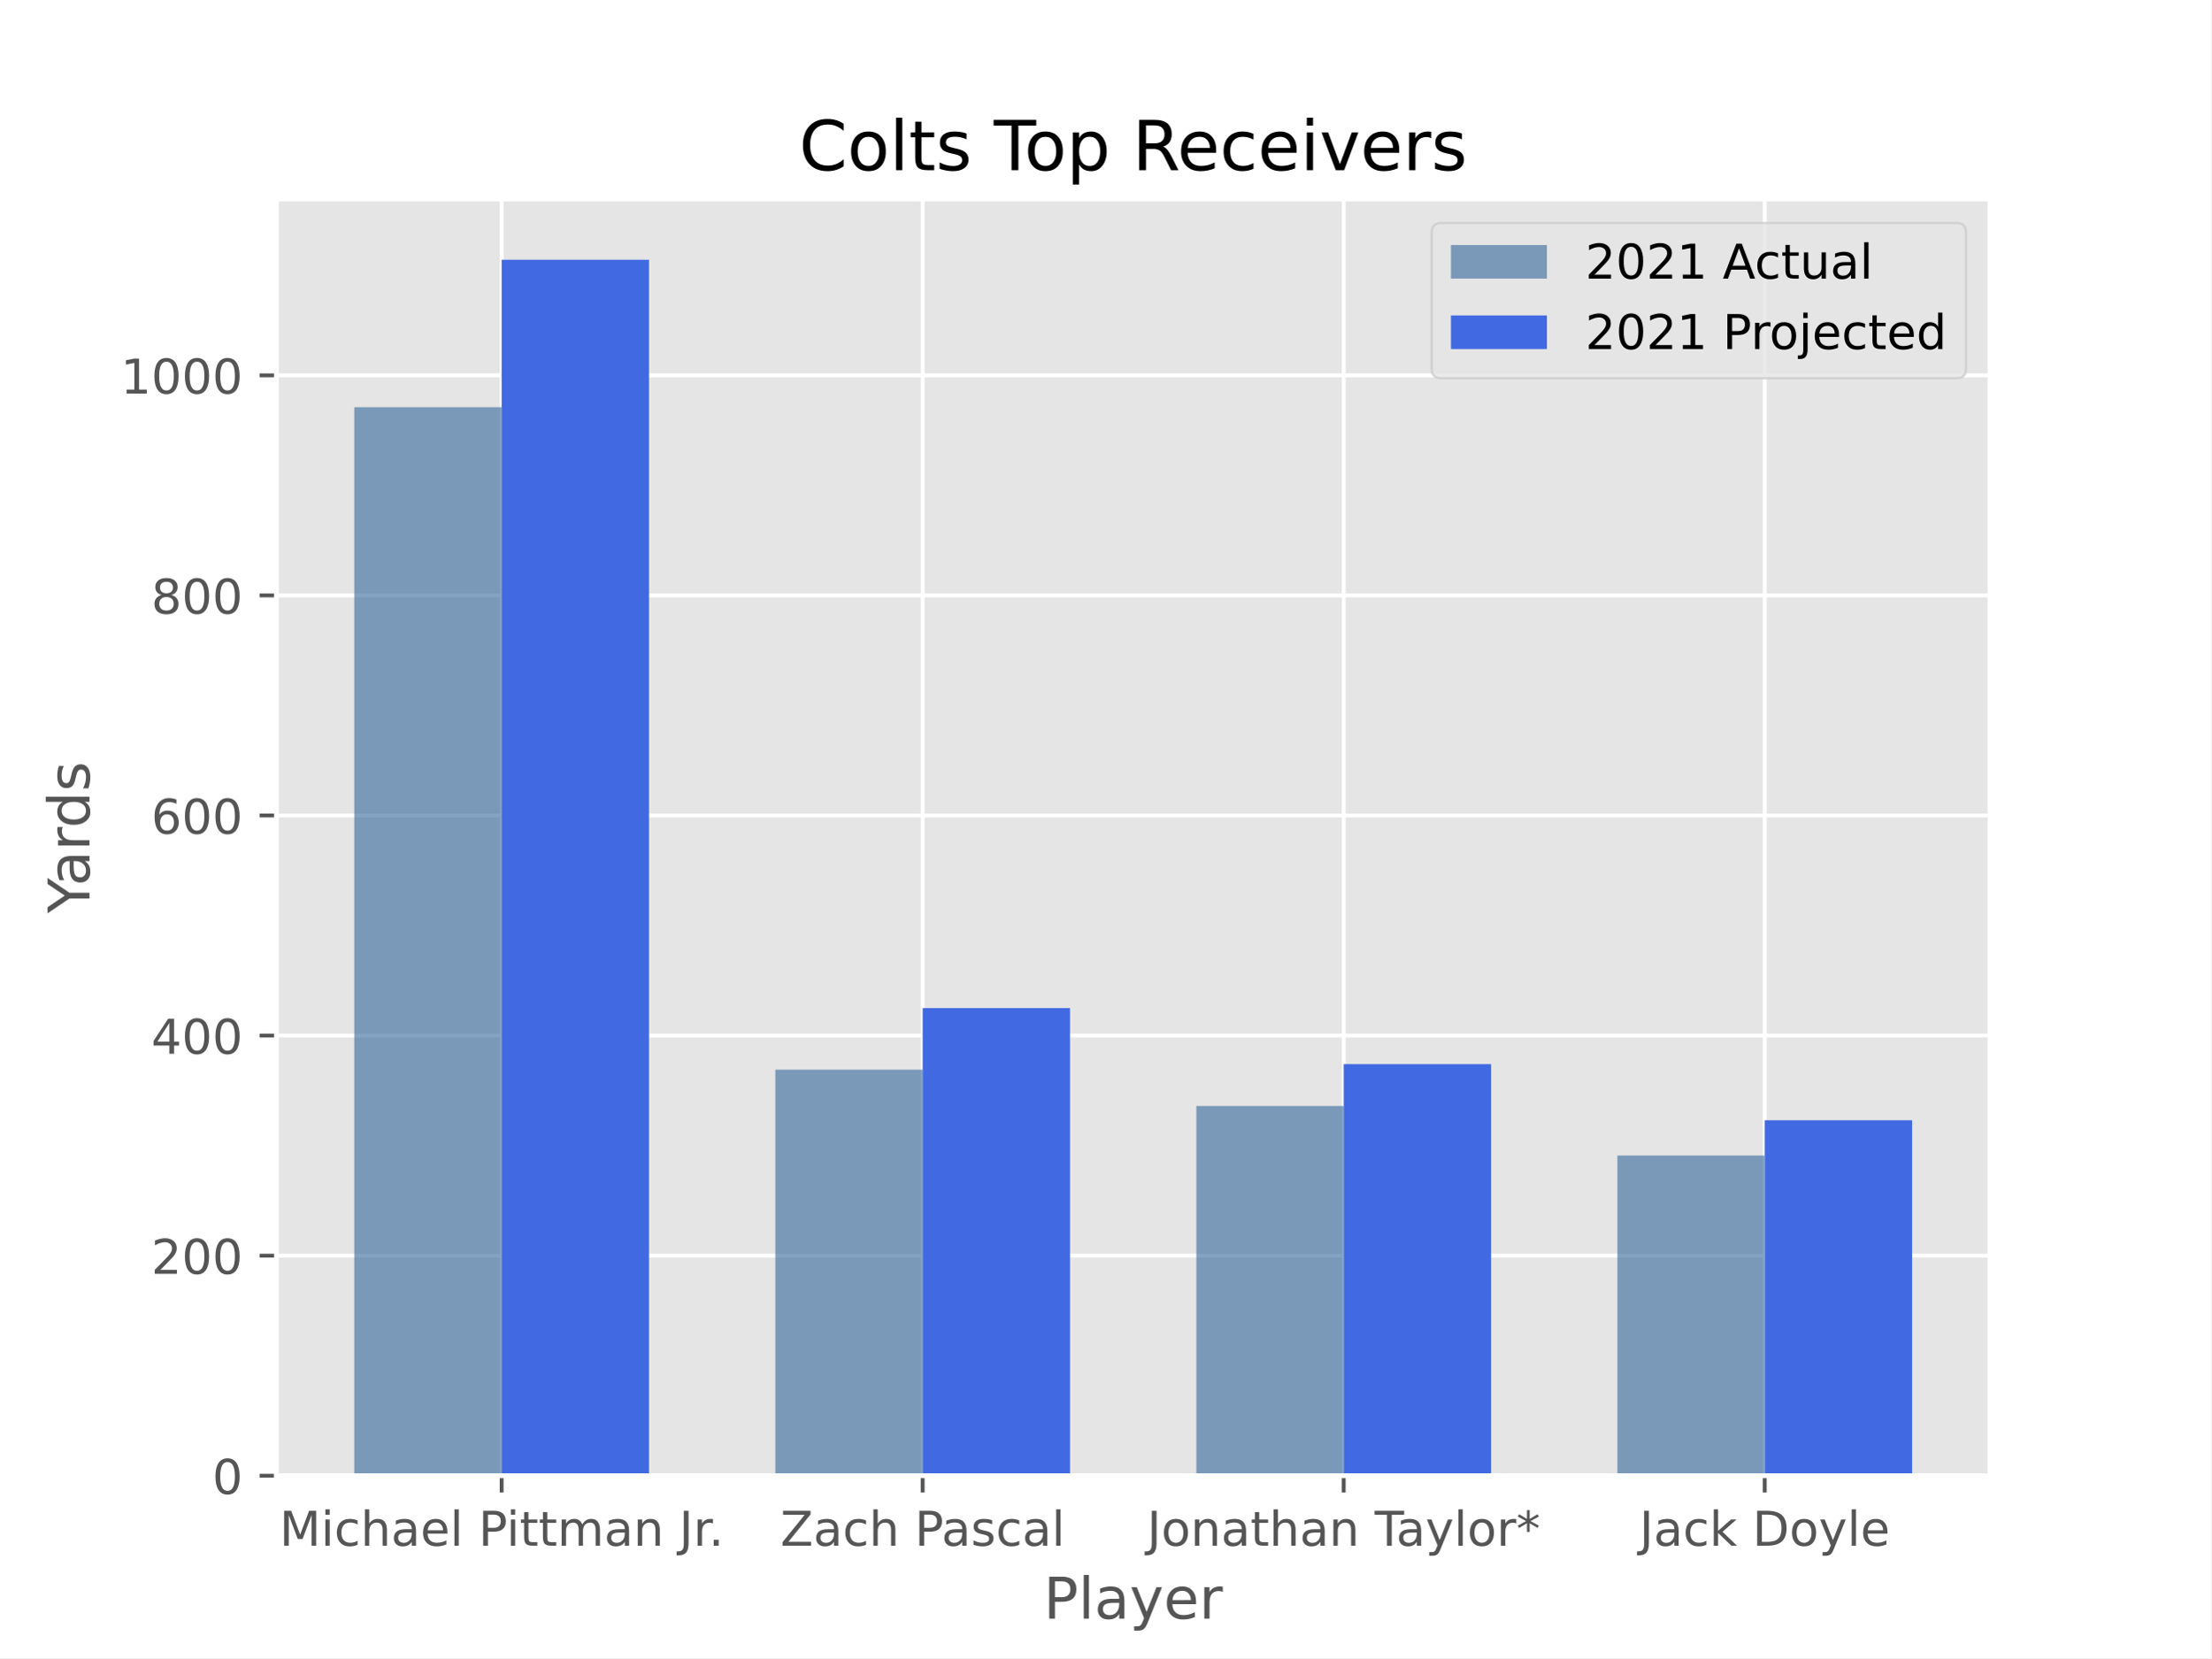
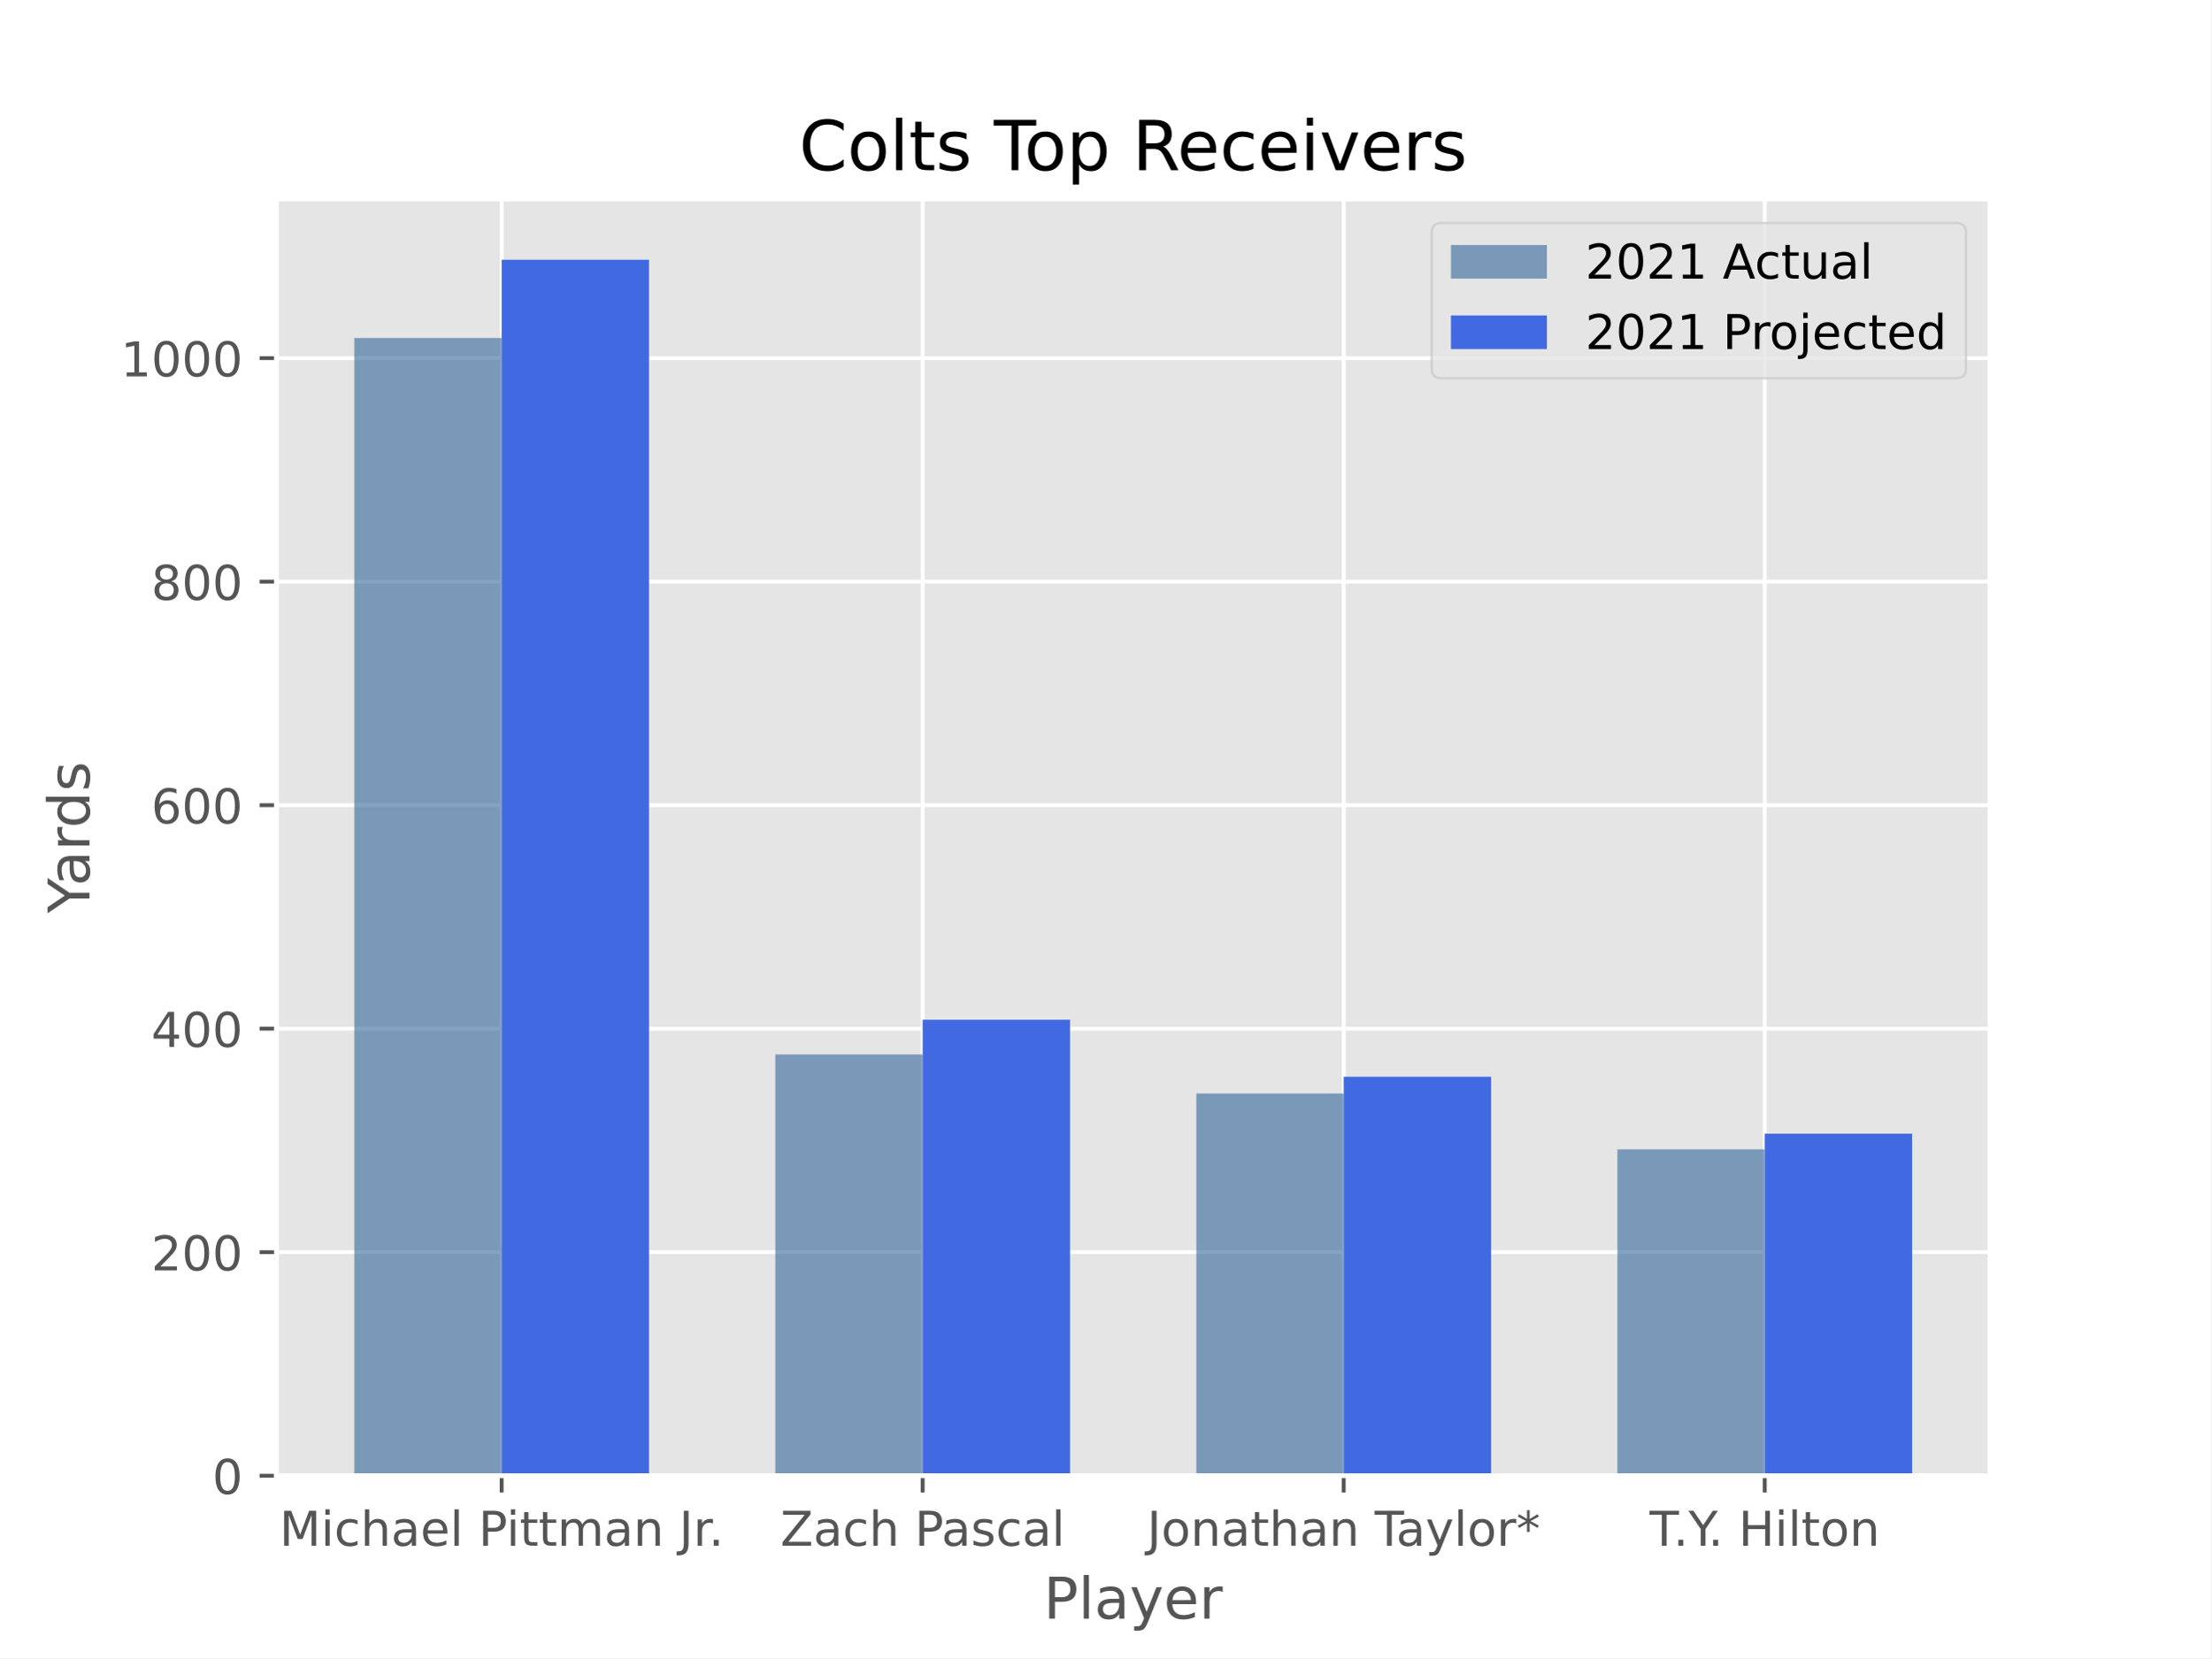
<svg xmlns="http://www.w3.org/2000/svg" xmlns:xlink="http://www.w3.org/1999/xlink" height="345.6pt" version="1.1" viewBox="0 0 460.8 345.6" width="460.8pt">
  <defs>
    <style type="text/css">*{stroke-linecap:butt;stroke-linejoin:round;}</style>
  </defs>
  <g id="figure_1">
    <g id="patch_1">
      <path d="M 0 345.6  L 460.8 345.6  L 460.8 0  L 0 0  z " style="fill:#ffffff;" />
    </g>
    <g id="axes_1">
      <g id="patch_2">
        <path d="M 57.6 307.584  L 414.72 307.584  L 414.72 41.472  L 57.6 41.472  z " style="fill:#e5e5e5;" />
      </g>
      <g id="matplotlib.axis_1">
        <g id="xtick_1">
          <g id="line2d_1">
-             <path clip-path="url(#pb7b825ac70)" d="M 104.543 307.584  L 104.543 41.472  " style="fill:none;stroke:#ffffff;stroke-linecap:square;stroke-width:0.8;" />
+             <path clip-path="url(#pa88e33c652)" d="M 104.543 307.584  L 104.543 41.472  " style="fill:none;stroke:#ffffff;stroke-linecap:square;stroke-width:0.8;" />
          </g>
          <g id="line2d_2">
            <defs>
-               <path d="M 0 0  L 0 3.5  " id="ma008ca0bcb" style="stroke:#555555;stroke-width:0.8;" />
+               <path d="M 0 0  L 0 3.5  " id="m8c61a215c5" style="stroke:#555555;stroke-width:0.8;" />
            </defs>
            <g>
-               <use style="fill:#555555;stroke:#555555;stroke-width:0.8;" x="104.543" xlink:href="#ma008ca0bcb" y="307.584" />
+               <use style="fill:#555555;stroke:#555555;stroke-width:0.8;" x="104.543" xlink:href="#m8c61a215c5" y="307.584" />
            </g>
          </g>
          <g id="text_1">
            <g style="fill:#555555;" transform="translate(58.23626 322.1824)scale(0.1 -0.1)">
              <defs>
                <path d="M 628 4666  L 1569 4666  L 2759 1491  L 3956 4666  L 4897 4666  L 4897 0  L 4281 0  L 4281 4097  L 3078 897  L 2444 897  L 1241 4097  L 1241 0  L 628 0  L 628 4666  z " id="DejaVuSans-4d" transform="scale(0.015625)" />
                <path d="M 603 3500  L 1178 3500  L 1178 0  L 603 0  L 603 3500  z M 603 4863  L 1178 4863  L 1178 4134  L 603 4134  L 603 4863  z " id="DejaVuSans-69" transform="scale(0.015625)" />
                <path d="M 3122 3366  L 3122 2828  Q 2878 2963 2633 3030  Q 2388 3097 2138 3097  Q 1578 3097 1268 2742  Q 959 2388 959 1747  Q 959 1106 1268 751  Q 1578 397 2138 397  Q 2388 397 2633 464  Q 2878 531 3122 666  L 3122 134  Q 2881 22 2623 -34  Q 2366 -91 2075 -91  Q 1284 -91 818 406  Q 353 903 353 1747  Q 353 2603 823 3093  Q 1294 3584 2113 3584  Q 2378 3584 2631 3529  Q 2884 3475 3122 3366  z " id="DejaVuSans-63" transform="scale(0.015625)" />
                <path d="M 3513 2113  L 3513 0  L 2938 0  L 2938 2094  Q 2938 2591 2744 2837  Q 2550 3084 2163 3084  Q 1697 3084 1428 2787  Q 1159 2491 1159 1978  L 1159 0  L 581 0  L 581 4863  L 1159 4863  L 1159 2956  Q 1366 3272 1645 3428  Q 1925 3584 2291 3584  Q 2894 3584 3203 3211  Q 3513 2838 3513 2113  z " id="DejaVuSans-68" transform="scale(0.015625)" />
                <path d="M 2194 1759  Q 1497 1759 1228 1600  Q 959 1441 959 1056  Q 959 750 1161 570  Q 1363 391 1709 391  Q 2188 391 2477 730  Q 2766 1069 2766 1631  L 2766 1759  L 2194 1759  z M 3341 1997  L 3341 0  L 2766 0  L 2766 531  Q 2569 213 2275 61  Q 1981 -91 1556 -91  Q 1019 -91 701 211  Q 384 513 384 1019  Q 384 1609 779 1909  Q 1175 2209 1959 2209  L 2766 2209  L 2766 2266  Q 2766 2663 2505 2880  Q 2244 3097 1772 3097  Q 1472 3097 1187 3025  Q 903 2953 641 2809  L 641 3341  Q 956 3463 1253 3523  Q 1550 3584 1831 3584  Q 2591 3584 2966 3190  Q 3341 2797 3341 1997  z " id="DejaVuSans-61" transform="scale(0.015625)" />
                <path d="M 3597 1894  L 3597 1613  L 953 1613  Q 991 1019 1311 708  Q 1631 397 2203 397  Q 2534 397 2845 478  Q 3156 559 3463 722  L 3463 178  Q 3153 47 2828 -22  Q 2503 -91 2169 -91  Q 1331 -91 842 396  Q 353 884 353 1716  Q 353 2575 817 3079  Q 1281 3584 2069 3584  Q 2775 3584 3186 3129  Q 3597 2675 3597 1894  z M 3022 2063  Q 3016 2534 2758 2815  Q 2500 3097 2075 3097  Q 1594 3097 1305 2825  Q 1016 2553 972 2059  L 3022 2063  z " id="DejaVuSans-65" transform="scale(0.015625)" />
                <path d="M 603 4863  L 1178 4863  L 1178 0  L 603 0  L 603 4863  z " id="DejaVuSans-6c" transform="scale(0.015625)" />
                <path id="DejaVuSans-20" transform="scale(0.015625)" />
                <path d="M 1259 4147  L 1259 2394  L 2053 2394  Q 2494 2394 2734 2622  Q 2975 2850 2975 3272  Q 2975 3691 2734 3919  Q 2494 4147 2053 4147  L 1259 4147  z M 628 4666  L 2053 4666  Q 2838 4666 3239 4311  Q 3641 3956 3641 3272  Q 3641 2581 3239 2228  Q 2838 1875 2053 1875  L 1259 1875  L 1259 0  L 628 0  L 628 4666  z " id="DejaVuSans-50" transform="scale(0.015625)" />
                <path d="M 1172 4494  L 1172 3500  L 2356 3500  L 2356 3053  L 1172 3053  L 1172 1153  Q 1172 725 1289 603  Q 1406 481 1766 481  L 2356 481  L 2356 0  L 1766 0  Q 1100 0 847 248  Q 594 497 594 1153  L 594 3053  L 172 3053  L 172 3500  L 594 3500  L 594 4494  L 1172 4494  z " id="DejaVuSans-74" transform="scale(0.015625)" />
                <path d="M 3328 2828  Q 3544 3216 3844 3400  Q 4144 3584 4550 3584  Q 5097 3584 5394 3201  Q 5691 2819 5691 2113  L 5691 0  L 5113 0  L 5113 2094  Q 5113 2597 4934 2840  Q 4756 3084 4391 3084  Q 3944 3084 3684 2787  Q 3425 2491 3425 1978  L 3425 0  L 2847 0  L 2847 2094  Q 2847 2600 2669 2842  Q 2491 3084 2119 3084  Q 1678 3084 1418 2786  Q 1159 2488 1159 1978  L 1159 0  L 581 0  L 581 3500  L 1159 3500  L 1159 2956  Q 1356 3278 1631 3431  Q 1906 3584 2284 3584  Q 2666 3584 2933 3390  Q 3200 3197 3328 2828  z " id="DejaVuSans-6d" transform="scale(0.015625)" />
                <path d="M 3513 2113  L 3513 0  L 2938 0  L 2938 2094  Q 2938 2591 2744 2837  Q 2550 3084 2163 3084  Q 1697 3084 1428 2787  Q 1159 2491 1159 1978  L 1159 0  L 581 0  L 581 3500  L 1159 3500  L 1159 2956  Q 1366 3272 1645 3428  Q 1925 3584 2291 3584  Q 2894 3584 3203 3211  Q 3513 2838 3513 2113  z " id="DejaVuSans-6e" transform="scale(0.015625)" />
                <path d="M 628 4666  L 1259 4666  L 1259 325  Q 1259 -519 939 -900  Q 619 -1281 -91 -1281  L -331 -1281  L -331 -750  L -134 -750  Q 284 -750 456 -515  Q 628 -281 628 325  L 628 4666  z " id="DejaVuSans-4a" transform="scale(0.015625)" />
                <path d="M 2631 2963  Q 2534 3019 2420 3045  Q 2306 3072 2169 3072  Q 1681 3072 1420 2755  Q 1159 2438 1159 1844  L 1159 0  L 581 0  L 581 3500  L 1159 3500  L 1159 2956  Q 1341 3275 1631 3429  Q 1922 3584 2338 3584  Q 2397 3584 2469 3576  Q 2541 3569 2628 3553  L 2631 2963  z " id="DejaVuSans-72" transform="scale(0.015625)" />
                <path d="M 684 794  L 1344 794  L 1344 0  L 684 0  L 684 794  z " id="DejaVuSans-2e" transform="scale(0.015625)" />
              </defs>
              <use xlink:href="#DejaVuSans-4d" />
              <use x="86.279" xlink:href="#DejaVuSans-69" />
              <use x="114.062" xlink:href="#DejaVuSans-63" />
              <use x="169.043" xlink:href="#DejaVuSans-68" />
              <use x="232.422" xlink:href="#DejaVuSans-61" />
              <use x="293.701" xlink:href="#DejaVuSans-65" />
              <use x="355.225" xlink:href="#DejaVuSans-6c" />
              <use x="383.008" xlink:href="#DejaVuSans-20" />
              <use x="414.795" xlink:href="#DejaVuSans-50" />
              <use x="472.848" xlink:href="#DejaVuSans-69" />
              <use x="500.631" xlink:href="#DejaVuSans-74" />
              <use x="539.84" xlink:href="#DejaVuSans-74" />
              <use x="579.049" xlink:href="#DejaVuSans-6d" />
              <use x="676.461" xlink:href="#DejaVuSans-61" />
              <use x="737.74" xlink:href="#DejaVuSans-6e" />
              <use x="801.119" xlink:href="#DejaVuSans-20" />
              <use x="832.906" xlink:href="#DejaVuSans-4a" />
              <use x="862.398" xlink:href="#DejaVuSans-72" />
              <use x="894.387" xlink:href="#DejaVuSans-2e" />
            </g>
          </g>
        </g>
        <g id="xtick_2">
          <g id="line2d_3">
-             <path clip-path="url(#pb7b825ac70)" d="M 192.288 307.584  L 192.288 41.472  " style="fill:none;stroke:#ffffff;stroke-linecap:square;stroke-width:0.8;" />
+             <path clip-path="url(#pa88e33c652)" d="M 192.288 307.584  L 192.288 41.472  " style="fill:none;stroke:#ffffff;stroke-linecap:square;stroke-width:0.8;" />
          </g>
          <g id="line2d_4">
            <g>
-               <use style="fill:#555555;stroke:#555555;stroke-width:0.8;" x="192.288" xlink:href="#ma008ca0bcb" y="307.584" />
+               <use style="fill:#555555;stroke:#555555;stroke-width:0.8;" x="192.288" xlink:href="#m8c61a215c5" y="307.584" />
            </g>
          </g>
          <g id="text_2">
            <g style="fill:#555555;" transform="translate(162.6307 322.1824)scale(0.1 -0.1)">
              <defs>
                <path d="M 359 4666  L 4025 4666  L 4025 4184  L 1075 531  L 4097 531  L 4097 0  L 288 0  L 288 481  L 3238 4134  L 359 4134  L 359 4666  z " id="DejaVuSans-5a" transform="scale(0.015625)" />
                <path d="M 2834 3397  L 2834 2853  Q 2591 2978 2328 3040  Q 2066 3103 1784 3103  Q 1356 3103 1142 2972  Q 928 2841 928 2578  Q 928 2378 1081 2264  Q 1234 2150 1697 2047  L 1894 2003  Q 2506 1872 2764 1633  Q 3022 1394 3022 966  Q 3022 478 2636 193  Q 2250 -91 1575 -91  Q 1294 -91 989 -36  Q 684 19 347 128  L 347 722  Q 666 556 975 473  Q 1284 391 1588 391  Q 1994 391 2212 530  Q 2431 669 2431 922  Q 2431 1156 2273 1281  Q 2116 1406 1581 1522  L 1381 1569  Q 847 1681 609 1914  Q 372 2147 372 2553  Q 372 3047 722 3315  Q 1072 3584 1716 3584  Q 2034 3584 2315 3537  Q 2597 3491 2834 3397  z " id="DejaVuSans-73" transform="scale(0.015625)" />
              </defs>
              <use xlink:href="#DejaVuSans-5a" />
              <use x="68.506" xlink:href="#DejaVuSans-61" />
              <use x="129.785" xlink:href="#DejaVuSans-63" />
              <use x="184.766" xlink:href="#DejaVuSans-68" />
              <use x="248.145" xlink:href="#DejaVuSans-20" />
              <use x="279.932" xlink:href="#DejaVuSans-50" />
              <use x="335.734" xlink:href="#DejaVuSans-61" />
              <use x="397.014" xlink:href="#DejaVuSans-73" />
              <use x="449.113" xlink:href="#DejaVuSans-63" />
              <use x="504.094" xlink:href="#DejaVuSans-61" />
              <use x="565.373" xlink:href="#DejaVuSans-6c" />
            </g>
          </g>
        </g>
        <g id="xtick_3">
          <g id="line2d_5">
-             <path clip-path="url(#pb7b825ac70)" d="M 280.032 307.584  L 280.032 41.472  " style="fill:none;stroke:#ffffff;stroke-linecap:square;stroke-width:0.8;" />
+             <path clip-path="url(#pa88e33c652)" d="M 280.032 307.584  L 280.032 41.472  " style="fill:none;stroke:#ffffff;stroke-linecap:square;stroke-width:0.8;" />
          </g>
          <g id="line2d_6">
            <g>
-               <use style="fill:#555555;stroke:#555555;stroke-width:0.8;" x="280.032" xlink:href="#ma008ca0bcb" y="307.584" />
+               <use style="fill:#555555;stroke:#555555;stroke-width:0.8;" x="280.032" xlink:href="#m8c61a215c5" y="307.584" />
            </g>
          </g>
          <g id="text_3">
            <g style="fill:#555555;" transform="translate(239.058 322.1824)scale(0.1 -0.1)">
              <defs>
                <path d="M 1959 3097  Q 1497 3097 1228 2736  Q 959 2375 959 1747  Q 959 1119 1226 758  Q 1494 397 1959 397  Q 2419 397 2687 759  Q 2956 1122 2956 1747  Q 2956 2369 2687 2733  Q 2419 3097 1959 3097  z M 1959 3584  Q 2709 3584 3137 3096  Q 3566 2609 3566 1747  Q 3566 888 3137 398  Q 2709 -91 1959 -91  Q 1206 -91 779 398  Q 353 888 353 1747  Q 353 2609 779 3096  Q 1206 3584 1959 3584  z " id="DejaVuSans-6f" transform="scale(0.015625)" />
                <path d="M -19 4666  L 3928 4666  L 3928 4134  L 2272 4134  L 2272 0  L 1638 0  L 1638 4134  L -19 4134  L -19 4666  z " id="DejaVuSans-54" transform="scale(0.015625)" />
                <path d="M 2059 -325  Q 1816 -950 1584 -1140  Q 1353 -1331 966 -1331  L 506 -1331  L 506 -850  L 844 -850  Q 1081 -850 1212 -737  Q 1344 -625 1503 -206  L 1606 56  L 191 3500  L 800 3500  L 1894 763  L 2988 3500  L 3597 3500  L 2059 -325  z " id="DejaVuSans-79" transform="scale(0.015625)" />
                <path d="M 3009 3897  L 1888 3291  L 3009 2681  L 2828 2375  L 1778 3009  L 1778 1831  L 1422 1831  L 1422 3009  L 372 2375  L 191 2681  L 1313 3291  L 191 3897  L 372 4206  L 1422 3572  L 1422 4750  L 1778 4750  L 1778 3572  L 2828 4206  L 3009 3897  z " id="DejaVuSans-2a" transform="scale(0.015625)" />
              </defs>
              <use xlink:href="#DejaVuSans-4a" />
              <use x="29.492" xlink:href="#DejaVuSans-6f" />
              <use x="90.674" xlink:href="#DejaVuSans-6e" />
              <use x="154.053" xlink:href="#DejaVuSans-61" />
              <use x="215.332" xlink:href="#DejaVuSans-74" />
              <use x="254.541" xlink:href="#DejaVuSans-68" />
              <use x="317.92" xlink:href="#DejaVuSans-61" />
              <use x="379.199" xlink:href="#DejaVuSans-6e" />
              <use x="442.578" xlink:href="#DejaVuSans-20" />
              <use x="474.365" xlink:href="#DejaVuSans-54" />
              <use x="518.949" xlink:href="#DejaVuSans-61" />
              <use x="580.229" xlink:href="#DejaVuSans-79" />
              <use x="639.408" xlink:href="#DejaVuSans-6c" />
              <use x="667.191" xlink:href="#DejaVuSans-6f" />
              <use x="728.373" xlink:href="#DejaVuSans-72" />
              <use x="769.486" xlink:href="#DejaVuSans-2a" />
            </g>
          </g>
        </g>
        <g id="xtick_4">
          <g id="line2d_7">
-             <path clip-path="url(#pb7b825ac70)" d="M 367.777 307.584  L 367.777 41.472  " style="fill:none;stroke:#ffffff;stroke-linecap:square;stroke-width:0.8;" />
+             <path clip-path="url(#pa88e33c652)" d="M 367.777 307.584  L 367.777 41.472  " style="fill:none;stroke:#ffffff;stroke-linecap:square;stroke-width:0.8;" />
          </g>
          <g id="line2d_8">
            <g>
-               <use style="fill:#555555;stroke:#555555;stroke-width:0.8;" x="367.777" xlink:href="#ma008ca0bcb" y="307.584" />
+               <use style="fill:#555555;stroke:#555555;stroke-width:0.8;" x="367.777" xlink:href="#m8c61a215c5" y="307.584" />
            </g>
          </g>
          <g id="text_4">
-             <g style="fill:#555555;" transform="translate(341.6697 322.1824)scale(0.1 -0.1)">
-               <defs>
-                 <path d="M 581 4863  L 1159 4863  L 1159 1991  L 2875 3500  L 3609 3500  L 1753 1863  L 3688 0  L 2938 0  L 1159 1709  L 1159 0  L 581 0  L 581 4863  z " id="DejaVuSans-6b" transform="scale(0.015625)" />
-                 <path d="M 1259 4147  L 1259 519  L 2022 519  Q 2988 519 3436 956  Q 3884 1394 3884 2338  Q 3884 3275 3436 3711  Q 2988 4147 2022 4147  L 1259 4147  z M 628 4666  L 1925 4666  Q 3281 4666 3915 4102  Q 4550 3538 4550 2338  Q 4550 1131 3912 565  Q 3275 0 1925 0  L 628 0  L 628 4666  z " id="DejaVuSans-44" transform="scale(0.015625)" />
-               </defs>
-               <use xlink:href="#DejaVuSans-4a" />
-               <use x="29.492" xlink:href="#DejaVuSans-61" />
-               <use x="90.771" xlink:href="#DejaVuSans-63" />
-               <use x="145.752" xlink:href="#DejaVuSans-6b" />
-               <use x="203.662" xlink:href="#DejaVuSans-20" />
-               <use x="235.449" xlink:href="#DejaVuSans-44" />
-               <use x="312.451" xlink:href="#DejaVuSans-6f" />
-               <use x="373.633" xlink:href="#DejaVuSans-79" />
-               <use x="432.812" xlink:href="#DejaVuSans-6c" />
-               <use x="460.596" xlink:href="#DejaVuSans-65" />
+             <g style="fill:#555555;" transform="translate(343.7814 322.1824)scale(0.1 -0.1)">
+               <defs>
+                 <path d="M -13 4666  L 666 4666  L 1959 2747  L 3244 4666  L 3922 4666  L 2272 2222  L 2272 0  L 1638 0  L 1638 2222  L -13 4666  z " id="DejaVuSans-59" transform="scale(0.015625)" />
+                 <path d="M 628 4666  L 1259 4666  L 1259 2753  L 3553 2753  L 3553 4666  L 4184 4666  L 4184 0  L 3553 0  L 3553 2222  L 1259 2222  L 1259 0  L 628 0  L 628 4666  z " id="DejaVuSans-48" transform="scale(0.015625)" />
+               </defs>
+               <use xlink:href="#DejaVuSans-54" />
+               <use x="49.209" xlink:href="#DejaVuSans-2e" />
+               <use x="80.996" xlink:href="#DejaVuSans-59" />
+               <use x="121.83" xlink:href="#DejaVuSans-2e" />
+               <use x="153.617" xlink:href="#DejaVuSans-20" />
+               <use x="185.404" xlink:href="#DejaVuSans-48" />
+               <use x="260.6" xlink:href="#DejaVuSans-69" />
+               <use x="288.383" xlink:href="#DejaVuSans-6c" />
+               <use x="316.166" xlink:href="#DejaVuSans-74" />
+               <use x="355.375" xlink:href="#DejaVuSans-6f" />
+               <use x="416.557" xlink:href="#DejaVuSans-6e" />
            </g>
          </g>
        </g>
        <g id="text_5">
          <g style="fill:#555555;" transform="translate(217.4888 337.3802)scale(0.12 -0.12)">
            <use xlink:href="#DejaVuSans-50" />
            <use x="60.303" xlink:href="#DejaVuSans-6c" />
            <use x="88.086" xlink:href="#DejaVuSans-61" />
            <use x="149.365" xlink:href="#DejaVuSans-79" />
            <use x="208.545" xlink:href="#DejaVuSans-65" />
            <use x="270.068" xlink:href="#DejaVuSans-72" />
          </g>
        </g>
      </g>
      <g id="matplotlib.axis_2">
        <g id="ytick_1">
          <g id="line2d_9">
-             <path clip-path="url(#pb7b825ac70)" d="M 57.6 307.584  L 414.72 307.584  " style="fill:none;stroke:#ffffff;stroke-linecap:square;stroke-width:0.8;" />
+             <path clip-path="url(#pa88e33c652)" d="M 57.6 307.584  L 414.72 307.584  " style="fill:none;stroke:#ffffff;stroke-linecap:square;stroke-width:0.8;" />
          </g>
          <g id="line2d_10">
            <defs>
-               <path d="M 0 0  L -3.5 0  " id="mcc259fdc9e" style="stroke:#555555;stroke-width:0.8;" />
+               <path d="M 0 0  L -3.5 0  " id="mc2b059c241" style="stroke:#555555;stroke-width:0.8;" />
            </defs>
            <g>
-               <use style="fill:#555555;stroke:#555555;stroke-width:0.8;" x="57.6" xlink:href="#mcc259fdc9e" y="307.584" />
+               <use style="fill:#555555;stroke:#555555;stroke-width:0.8;" x="57.6" xlink:href="#mc2b059c241" y="307.584" />
            </g>
          </g>
          <g id="text_6">
            <g style="fill:#555555;" transform="translate(44.2375 311.3832)scale(0.1 -0.1)">
              <defs>
                <path d="M 2034 4250  Q 1547 4250 1301 3770  Q 1056 3291 1056 2328  Q 1056 1369 1301 889  Q 1547 409 2034 409  Q 2525 409 2770 889  Q 3016 1369 3016 2328  Q 3016 3291 2770 3770  Q 2525 4250 2034 4250  z M 2034 4750  Q 2819 4750 3233 4129  Q 3647 3509 3647 2328  Q 3647 1150 3233 529  Q 2819 -91 2034 -91  Q 1250 -91 836 529  Q 422 1150 422 2328  Q 422 3509 836 4129  Q 1250 4750 2034 4750  z " id="DejaVuSans-30" transform="scale(0.015625)" />
              </defs>
              <use xlink:href="#DejaVuSans-30" />
            </g>
          </g>
        </g>
        <g id="ytick_2">
          <g id="line2d_11">
-             <path clip-path="url(#pb7b825ac70)" d="M 57.6 261.713  L 414.72 261.713  " style="fill:none;stroke:#ffffff;stroke-linecap:square;stroke-width:0.8;" />
+             <path clip-path="url(#pa88e33c652)" d="M 57.6 260.996  L 414.72 260.996  " style="fill:none;stroke:#ffffff;stroke-linecap:square;stroke-width:0.8;" />
          </g>
          <g id="line2d_12">
            <g>
-               <use style="fill:#555555;stroke:#555555;stroke-width:0.8;" x="57.6" xlink:href="#mcc259fdc9e" y="261.713" />
+               <use style="fill:#555555;stroke:#555555;stroke-width:0.8;" x="57.6" xlink:href="#mc2b059c241" y="260.996" />
            </g>
          </g>
          <g id="text_7">
-             <g style="fill:#555555;" transform="translate(31.5125 265.5117)scale(0.1 -0.1)">
+             <g style="fill:#555555;" transform="translate(31.5125 264.795)scale(0.1 -0.1)">
              <defs>
                <path d="M 1228 531  L 3431 531  L 3431 0  L 469 0  L 469 531  Q 828 903 1448 1529  Q 2069 2156 2228 2338  Q 2531 2678 2651 2914  Q 2772 3150 2772 3378  Q 2772 3750 2511 3984  Q 2250 4219 1831 4219  Q 1534 4219 1204 4116  Q 875 4013 500 3803  L 500 4441  Q 881 4594 1212 4672  Q 1544 4750 1819 4750  Q 2544 4750 2975 4387  Q 3406 4025 3406 3419  Q 3406 3131 3298 2873  Q 3191 2616 2906 2266  Q 2828 2175 2409 1742  Q 1991 1309 1228 531  z " id="DejaVuSans-32" transform="scale(0.015625)" />
              </defs>
              <use xlink:href="#DejaVuSans-32" />
              <use x="63.623" xlink:href="#DejaVuSans-30" />
              <use x="127.246" xlink:href="#DejaVuSans-30" />
            </g>
          </g>
        </g>
        <g id="ytick_3">
          <g id="line2d_13">
-             <path clip-path="url(#pb7b825ac70)" d="M 57.6 215.841  L 414.72 215.841  " style="fill:none;stroke:#ffffff;stroke-linecap:square;stroke-width:0.8;" />
+             <path clip-path="url(#pa88e33c652)" d="M 57.6 214.408  L 414.72 214.408  " style="fill:none;stroke:#ffffff;stroke-linecap:square;stroke-width:0.8;" />
          </g>
          <g id="line2d_14">
            <g>
-               <use style="fill:#555555;stroke:#555555;stroke-width:0.8;" x="57.6" xlink:href="#mcc259fdc9e" y="215.841" />
+               <use style="fill:#555555;stroke:#555555;stroke-width:0.8;" x="57.6" xlink:href="#mc2b059c241" y="214.408" />
            </g>
          </g>
          <g id="text_8">
-             <g style="fill:#555555;" transform="translate(31.5125 219.6402)scale(0.1 -0.1)">
+             <g style="fill:#555555;" transform="translate(31.5125 218.2067)scale(0.1 -0.1)">
              <defs>
                <path d="M 2419 4116  L 825 1625  L 2419 1625  L 2419 4116  z M 2253 4666  L 3047 4666  L 3047 1625  L 3713 1625  L 3713 1100  L 3047 1100  L 3047 0  L 2419 0  L 2419 1100  L 313 1100  L 313 1709  L 2253 4666  z " id="DejaVuSans-34" transform="scale(0.015625)" />
              </defs>
              <use xlink:href="#DejaVuSans-34" />
              <use x="63.623" xlink:href="#DejaVuSans-30" />
              <use x="127.246" xlink:href="#DejaVuSans-30" />
            </g>
          </g>
        </g>
        <g id="ytick_4">
          <g id="line2d_15">
-             <path clip-path="url(#pb7b825ac70)" d="M 57.6 169.97  L 414.72 169.97  " style="fill:none;stroke:#ffffff;stroke-linecap:square;stroke-width:0.8;" />
+             <path clip-path="url(#pa88e33c652)" d="M 57.6 167.819  L 414.72 167.819  " style="fill:none;stroke:#ffffff;stroke-linecap:square;stroke-width:0.8;" />
          </g>
          <g id="line2d_16">
            <g>
-               <use style="fill:#555555;stroke:#555555;stroke-width:0.8;" x="57.6" xlink:href="#mcc259fdc9e" y="169.97" />
+               <use style="fill:#555555;stroke:#555555;stroke-width:0.8;" x="57.6" xlink:href="#mc2b059c241" y="167.819" />
            </g>
          </g>
          <g id="text_9">
-             <g style="fill:#555555;" transform="translate(31.5125 173.7687)scale(0.1 -0.1)">
+             <g style="fill:#555555;" transform="translate(31.5125 171.6185)scale(0.1 -0.1)">
              <defs>
                <path d="M 2113 2584  Q 1688 2584 1439 2293  Q 1191 2003 1191 1497  Q 1191 994 1439 701  Q 1688 409 2113 409  Q 2538 409 2786 701  Q 3034 994 3034 1497  Q 3034 2003 2786 2293  Q 2538 2584 2113 2584  z M 3366 4563  L 3366 3988  Q 3128 4100 2886 4159  Q 2644 4219 2406 4219  Q 1781 4219 1451 3797  Q 1122 3375 1075 2522  Q 1259 2794 1537 2939  Q 1816 3084 2150 3084  Q 2853 3084 3261 2657  Q 3669 2231 3669 1497  Q 3669 778 3244 343  Q 2819 -91 2113 -91  Q 1303 -91 875 529  Q 447 1150 447 2328  Q 447 3434 972 4092  Q 1497 4750 2381 4750  Q 2619 4750 2861 4703  Q 3103 4656 3366 4563  z " id="DejaVuSans-36" transform="scale(0.015625)" />
              </defs>
              <use xlink:href="#DejaVuSans-36" />
              <use x="63.623" xlink:href="#DejaVuSans-30" />
              <use x="127.246" xlink:href="#DejaVuSans-30" />
            </g>
          </g>
        </g>
        <g id="ytick_5">
          <g id="line2d_17">
-             <path clip-path="url(#pb7b825ac70)" d="M 57.6 124.098  L 414.72 124.098  " style="fill:none;stroke:#ffffff;stroke-linecap:square;stroke-width:0.8;" />
+             <path clip-path="url(#pa88e33c652)" d="M 57.6 121.231  L 414.72 121.231  " style="fill:none;stroke:#ffffff;stroke-linecap:square;stroke-width:0.8;" />
          </g>
          <g id="line2d_18">
            <g>
-               <use style="fill:#555555;stroke:#555555;stroke-width:0.8;" x="57.6" xlink:href="#mcc259fdc9e" y="124.098" />
+               <use style="fill:#555555;stroke:#555555;stroke-width:0.8;" x="57.6" xlink:href="#mc2b059c241" y="121.231" />
            </g>
          </g>
          <g id="text_10">
-             <g style="fill:#555555;" transform="translate(31.5125 127.8972)scale(0.1 -0.1)">
+             <g style="fill:#555555;" transform="translate(31.5125 125.0303)scale(0.1 -0.1)">
              <defs>
                <path d="M 2034 2216  Q 1584 2216 1326 1975  Q 1069 1734 1069 1313  Q 1069 891 1326 650  Q 1584 409 2034 409  Q 2484 409 2743 651  Q 3003 894 3003 1313  Q 3003 1734 2745 1975  Q 2488 2216 2034 2216  z M 1403 2484  Q 997 2584 770 2862  Q 544 3141 544 3541  Q 544 4100 942 4425  Q 1341 4750 2034 4750  Q 2731 4750 3128 4425  Q 3525 4100 3525 3541  Q 3525 3141 3298 2862  Q 3072 2584 2669 2484  Q 3125 2378 3379 2068  Q 3634 1759 3634 1313  Q 3634 634 3220 271  Q 2806 -91 2034 -91  Q 1263 -91 848 271  Q 434 634 434 1313  Q 434 1759 690 2068  Q 947 2378 1403 2484  z M 1172 3481  Q 1172 3119 1398 2916  Q 1625 2713 2034 2713  Q 2441 2713 2670 2916  Q 2900 3119 2900 3481  Q 2900 3844 2670 4047  Q 2441 4250 2034 4250  Q 1625 4250 1398 4047  Q 1172 3844 1172 3481  z " id="DejaVuSans-38" transform="scale(0.015625)" />
              </defs>
              <use xlink:href="#DejaVuSans-38" />
              <use x="63.623" xlink:href="#DejaVuSans-30" />
              <use x="127.246" xlink:href="#DejaVuSans-30" />
            </g>
          </g>
        </g>
        <g id="ytick_6">
          <g id="line2d_19">
-             <path clip-path="url(#pb7b825ac70)" d="M 57.6 78.227  L 414.72 78.227  " style="fill:none;stroke:#ffffff;stroke-linecap:square;stroke-width:0.8;" />
+             <path clip-path="url(#pa88e33c652)" d="M 57.6 74.643  L 414.72 74.643  " style="fill:none;stroke:#ffffff;stroke-linecap:square;stroke-width:0.8;" />
          </g>
          <g id="line2d_20">
            <g>
-               <use style="fill:#555555;stroke:#555555;stroke-width:0.8;" x="57.6" xlink:href="#mcc259fdc9e" y="78.227" />
+               <use style="fill:#555555;stroke:#555555;stroke-width:0.8;" x="57.6" xlink:href="#mc2b059c241" y="74.643" />
            </g>
          </g>
          <g id="text_11">
-             <g style="fill:#555555;" transform="translate(25.15 82.02575)scale(0.1 -0.1)">
+             <g style="fill:#555555;" transform="translate(25.15 78.44204)scale(0.1 -0.1)">
              <defs>
                <path d="M 794 531  L 1825 531  L 1825 4091  L 703 3866  L 703 4441  L 1819 4666  L 2450 4666  L 2450 531  L 3481 531  L 3481 0  L 794 0  L 794 531  z " id="DejaVuSans-31" transform="scale(0.015625)" />
              </defs>
              <use xlink:href="#DejaVuSans-31" />
              <use x="63.623" xlink:href="#DejaVuSans-30" />
              <use x="127.246" xlink:href="#DejaVuSans-30" />
              <use x="190.869" xlink:href="#DejaVuSans-30" />
            </g>
          </g>
        </g>
        <g id="text_12">
          <g style="fill:#555555;" transform="translate(18.65438 190.3408)rotate(-90)scale(0.12 -0.12)">
            <defs>
-               <path d="M -13 4666  L 666 4666  L 1959 2747  L 3244 4666  L 3922 4666  L 2272 2222  L 2272 0  L 1638 0  L 1638 2222  L -13 4666  z " id="DejaVuSans-59" transform="scale(0.015625)" />
              <path d="M 2906 2969  L 2906 4863  L 3481 4863  L 3481 0  L 2906 0  L 2906 525  Q 2725 213 2448 61  Q 2172 -91 1784 -91  Q 1150 -91 751 415  Q 353 922 353 1747  Q 353 2572 751 3078  Q 1150 3584 1784 3584  Q 2172 3584 2448 3432  Q 2725 3281 2906 2969  z M 947 1747  Q 947 1113 1208 752  Q 1469 391 1925 391  Q 2381 391 2643 752  Q 2906 1113 2906 1747  Q 2906 2381 2643 2742  Q 2381 3103 1925 3103  Q 1469 3103 1208 2742  Q 947 2381 947 1747  z " id="DejaVuSans-64" transform="scale(0.015625)" />
            </defs>
            <use xlink:href="#DejaVuSans-59" />
            <use x="47.334" xlink:href="#DejaVuSans-61" />
            <use x="108.613" xlink:href="#DejaVuSans-72" />
            <use x="147.977" xlink:href="#DejaVuSans-64" />
            <use x="211.453" xlink:href="#DejaVuSans-73" />
          </g>
        </g>
      </g>
      <g id="patch_3">
-         <path clip-path="url(#pb7b825ac70)" d="M 73.833 307.584  L 104.543 307.584  L 104.543 84.878  L 73.833 84.878  z " style="fill:#336699;fill-opacity:0.6;" />
+         <path clip-path="url(#pa88e33c652)" d="M 73.833 307.584  L 104.543 307.584  L 104.543 70.45  L 73.833 70.45  z " style="fill:#336699;fill-opacity:0.6;" />
      </g>
      <g id="patch_4">
-         <path clip-path="url(#pb7b825ac70)" d="M 161.577 307.584  L 192.288 307.584  L 192.288 222.951  L 161.577 222.951  z " style="fill:#336699;fill-opacity:0.6;" />
+         <path clip-path="url(#pa88e33c652)" d="M 161.577 307.584  L 192.288 307.584  L 192.288 219.765  L 161.577 219.765  z " style="fill:#336699;fill-opacity:0.6;" />
      </g>
      <g id="patch_5">
-         <path clip-path="url(#pb7b825ac70)" d="M 249.322 307.584  L 280.032 307.584  L 280.032 230.52  L 249.322 230.52  z " style="fill:#336699;fill-opacity:0.6;" />
+         <path clip-path="url(#pa88e33c652)" d="M 249.322 307.584  L 280.032 307.584  L 280.032 227.918  L 249.322 227.918  z " style="fill:#336699;fill-opacity:0.6;" />
      </g>
      <g id="patch_6">
-         <path clip-path="url(#pb7b825ac70)" d="M 337.066 307.584  L 367.777 307.584  L 367.777 240.841  L 337.066 240.841  z " style="fill:#336699;fill-opacity:0.6;" />
+         <path clip-path="url(#pa88e33c652)" d="M 337.066 307.584  L 367.777 307.584  L 367.777 239.565  L 337.066 239.565  z " style="fill:#336699;fill-opacity:0.6;" />
      </g>
      <g id="patch_7">
-         <path clip-path="url(#pb7b825ac70)" d="M 104.543 307.584  L 135.254 307.584  L 135.254 54.144  L 104.543 54.144  z " style="fill:#4169e1;" />
+         <path clip-path="url(#pa88e33c652)" d="M 104.543 307.584  L 135.254 307.584  L 135.254 54.144  L 104.543 54.144  z " style="fill:#4169e1;" />
      </g>
      <g id="patch_8">
-         <path clip-path="url(#pb7b825ac70)" d="M 192.288 307.584  L 222.998 307.584  L 222.998 210.107  L 192.288 210.107  z " style="fill:#4169e1;" />
+         <path clip-path="url(#pa88e33c652)" d="M 192.288 307.584  L 222.998 307.584  L 222.998 212.544  L 192.288 212.544  z " style="fill:#4169e1;" />
      </g>
      <g id="patch_9">
-         <path clip-path="url(#pb7b825ac70)" d="M 280.032 307.584  L 310.743 307.584  L 310.743 221.804  L 280.032 221.804  z " style="fill:#4169e1;" />
+         <path clip-path="url(#pa88e33c652)" d="M 280.032 307.584  L 310.743 307.584  L 310.743 224.424  L 280.032 224.424  z " style="fill:#4169e1;" />
      </g>
      <g id="patch_10">
-         <path clip-path="url(#pb7b825ac70)" d="M 367.777 307.584  L 398.487 307.584  L 398.487 233.502  L 367.777 233.502  z " style="fill:#4169e1;" />
+         <path clip-path="url(#pa88e33c652)" d="M 367.777 307.584  L 398.487 307.584  L 398.487 236.304  L 367.777 236.304  z " style="fill:#4169e1;" />
      </g>
      <g id="patch_11">
        <path d="M 57.6 307.584  L 57.6 41.472  " style="fill:none;stroke:#ffffff;stroke-linecap:square;stroke-linejoin:miter;" />
      </g>
      <g id="patch_12">
        <path d="M 414.72 307.584  L 414.72 41.472  " style="fill:none;stroke:#ffffff;stroke-linecap:square;stroke-linejoin:miter;" />
      </g>
      <g id="patch_13">
        <path d="M 57.6 307.584  L 414.72 307.584  " style="fill:none;stroke:#ffffff;stroke-linecap:square;stroke-linejoin:miter;" />
      </g>
      <g id="patch_14">
        <path d="M 57.6 41.472  L 414.72 41.472  " style="fill:none;stroke:#ffffff;stroke-linecap:square;stroke-linejoin:miter;" />
      </g>
      <g id="text_13">
        <g transform="translate(166.5259 35.472)scale(0.144 -0.144)">
          <defs>
            <path d="M 4122 4306  L 4122 3641  Q 3803 3938 3442 4084  Q 3081 4231 2675 4231  Q 1875 4231 1450 3742  Q 1025 3253 1025 2328  Q 1025 1406 1450 917  Q 1875 428 2675 428  Q 3081 428 3442 575  Q 3803 722 4122 1019  L 4122 359  Q 3791 134 3420 21  Q 3050 -91 2638 -91  Q 1578 -91 968 557  Q 359 1206 359 2328  Q 359 3453 968 4101  Q 1578 4750 2638 4750  Q 3056 4750 3426 4639  Q 3797 4528 4122 4306  z " id="DejaVuSans-43" transform="scale(0.015625)" />
            <path d="M 1159 525  L 1159 -1331  L 581 -1331  L 581 3500  L 1159 3500  L 1159 2969  Q 1341 3281 1617 3432  Q 1894 3584 2278 3584  Q 2916 3584 3314 3078  Q 3713 2572 3713 1747  Q 3713 922 3314 415  Q 2916 -91 2278 -91  Q 1894 -91 1617 61  Q 1341 213 1159 525  z M 3116 1747  Q 3116 2381 2855 2742  Q 2594 3103 2138 3103  Q 1681 3103 1420 2742  Q 1159 2381 1159 1747  Q 1159 1113 1420 752  Q 1681 391 2138 391  Q 2594 391 2855 752  Q 3116 1113 3116 1747  z " id="DejaVuSans-70" transform="scale(0.015625)" />
            <path d="M 2841 2188  Q 3044 2119 3236 1894  Q 3428 1669 3622 1275  L 4263 0  L 3584 0  L 2988 1197  Q 2756 1666 2539 1819  Q 2322 1972 1947 1972  L 1259 1972  L 1259 0  L 628 0  L 628 4666  L 2053 4666  Q 2853 4666 3247 4331  Q 3641 3997 3641 3322  Q 3641 2881 3436 2590  Q 3231 2300 2841 2188  z M 1259 4147  L 1259 2491  L 2053 2491  Q 2509 2491 2742 2702  Q 2975 2913 2975 3322  Q 2975 3731 2742 3939  Q 2509 4147 2053 4147  L 1259 4147  z " id="DejaVuSans-52" transform="scale(0.015625)" />
            <path d="M 191 3500  L 800 3500  L 1894 563  L 2988 3500  L 3597 3500  L 2284 0  L 1503 0  L 191 3500  z " id="DejaVuSans-76" transform="scale(0.015625)" />
          </defs>
          <use xlink:href="#DejaVuSans-43" />
          <use x="69.824" xlink:href="#DejaVuSans-6f" />
          <use x="131.006" xlink:href="#DejaVuSans-6c" />
          <use x="158.789" xlink:href="#DejaVuSans-74" />
          <use x="197.998" xlink:href="#DejaVuSans-73" />
          <use x="250.098" xlink:href="#DejaVuSans-20" />
          <use x="281.885" xlink:href="#DejaVuSans-54" />
          <use x="325.969" xlink:href="#DejaVuSans-6f" />
          <use x="387.15" xlink:href="#DejaVuSans-70" />
          <use x="450.627" xlink:href="#DejaVuSans-20" />
          <use x="482.414" xlink:href="#DejaVuSans-52" />
          <use x="547.396" xlink:href="#DejaVuSans-65" />
          <use x="608.92" xlink:href="#DejaVuSans-63" />
          <use x="663.9" xlink:href="#DejaVuSans-65" />
          <use x="725.424" xlink:href="#DejaVuSans-69" />
          <use x="753.207" xlink:href="#DejaVuSans-76" />
          <use x="812.387" xlink:href="#DejaVuSans-65" />
          <use x="873.91" xlink:href="#DejaVuSans-72" />
          <use x="915.023" xlink:href="#DejaVuSans-73" />
        </g>
      </g>
      <g id="legend_1">
        <g id="patch_15">
          <path d="M 300.381 78.828  L 407.72 78.828  Q 409.72 78.828 409.72 76.828  L 409.72 48.472  Q 409.72 46.472 407.72 46.472  L 300.381 46.472  Q 298.381 46.472 298.381 48.472  L 298.381 76.828  Q 298.381 78.828 300.381 78.828  z " style="fill:#e5e5e5;opacity:0.8;stroke:#cccccc;stroke-linejoin:miter;stroke-width:0.5;" />
        </g>
        <g id="patch_16">
          <path d="M 302.381 58.07  L 322.381 58.07  L 322.381 51.07  L 302.381 51.07  z " style="fill:#336699;fill-opacity:0.6;" />
        </g>
        <g id="text_14">
          <g transform="translate(330.3809 58.07044)scale(0.1 -0.1)">
            <defs>
              <path d="M 2188 4044  L 1331 1722  L 3047 1722  L 2188 4044  z M 1831 4666  L 2547 4666  L 4325 0  L 3669 0  L 3244 1197  L 1141 1197  L 716 0  L 50 0  L 1831 4666  z " id="DejaVuSans-41" transform="scale(0.015625)" />
              <path d="M 544 1381  L 544 3500  L 1119 3500  L 1119 1403  Q 1119 906 1312 657  Q 1506 409 1894 409  Q 2359 409 2629 706  Q 2900 1003 2900 1516  L 2900 3500  L 3475 3500  L 3475 0  L 2900 0  L 2900 538  Q 2691 219 2414 64  Q 2138 -91 1772 -91  Q 1169 -91 856 284  Q 544 659 544 1381  z M 1991 3584  L 1991 3584  z " id="DejaVuSans-75" transform="scale(0.015625)" />
            </defs>
            <use xlink:href="#DejaVuSans-32" />
            <use x="63.623" xlink:href="#DejaVuSans-30" />
            <use x="127.246" xlink:href="#DejaVuSans-32" />
            <use x="190.869" xlink:href="#DejaVuSans-31" />
            <use x="254.492" xlink:href="#DejaVuSans-20" />
            <use x="286.279" xlink:href="#DejaVuSans-41" />
            <use x="352.938" xlink:href="#DejaVuSans-63" />
            <use x="407.918" xlink:href="#DejaVuSans-74" />
            <use x="447.127" xlink:href="#DejaVuSans-75" />
            <use x="510.506" xlink:href="#DejaVuSans-61" />
            <use x="571.785" xlink:href="#DejaVuSans-6c" />
          </g>
        </g>
        <g id="patch_17">
          <path d="M 302.381 72.749  L 322.381 72.749  L 322.381 65.749  L 302.381 65.749  z " style="fill:#4169e1;" />
        </g>
        <g id="text_15">
          <g transform="translate(330.3809 72.74856)scale(0.1 -0.1)">
            <defs>
              <path d="M 603 3500  L 1178 3500  L 1178 -63  Q 1178 -731 923 -1031  Q 669 -1331 103 -1331  L -116 -1331  L -116 -844  L 38 -844  Q 366 -844 484 -692  Q 603 -541 603 -63  L 603 3500  z M 603 4863  L 1178 4863  L 1178 4134  L 603 4134  L 603 4863  z " id="DejaVuSans-6a" transform="scale(0.015625)" />
            </defs>
            <use xlink:href="#DejaVuSans-32" />
            <use x="63.623" xlink:href="#DejaVuSans-30" />
            <use x="127.246" xlink:href="#DejaVuSans-32" />
            <use x="190.869" xlink:href="#DejaVuSans-31" />
            <use x="254.492" xlink:href="#DejaVuSans-20" />
            <use x="286.279" xlink:href="#DejaVuSans-50" />
            <use x="344.832" xlink:href="#DejaVuSans-72" />
            <use x="383.695" xlink:href="#DejaVuSans-6f" />
            <use x="444.877" xlink:href="#DejaVuSans-6a" />
            <use x="472.66" xlink:href="#DejaVuSans-65" />
            <use x="534.184" xlink:href="#DejaVuSans-63" />
            <use x="589.164" xlink:href="#DejaVuSans-74" />
            <use x="628.373" xlink:href="#DejaVuSans-65" />
            <use x="689.896" xlink:href="#DejaVuSans-64" />
          </g>
        </g>
      </g>
    </g>
  </g>
  <defs>
-     <clipPath id="pb7b825ac70">
+     <clipPath id="pa88e33c652">
      <rect height="266.112" width="357.12" x="57.6" y="41.472" />
    </clipPath>
  </defs>
</svg>
